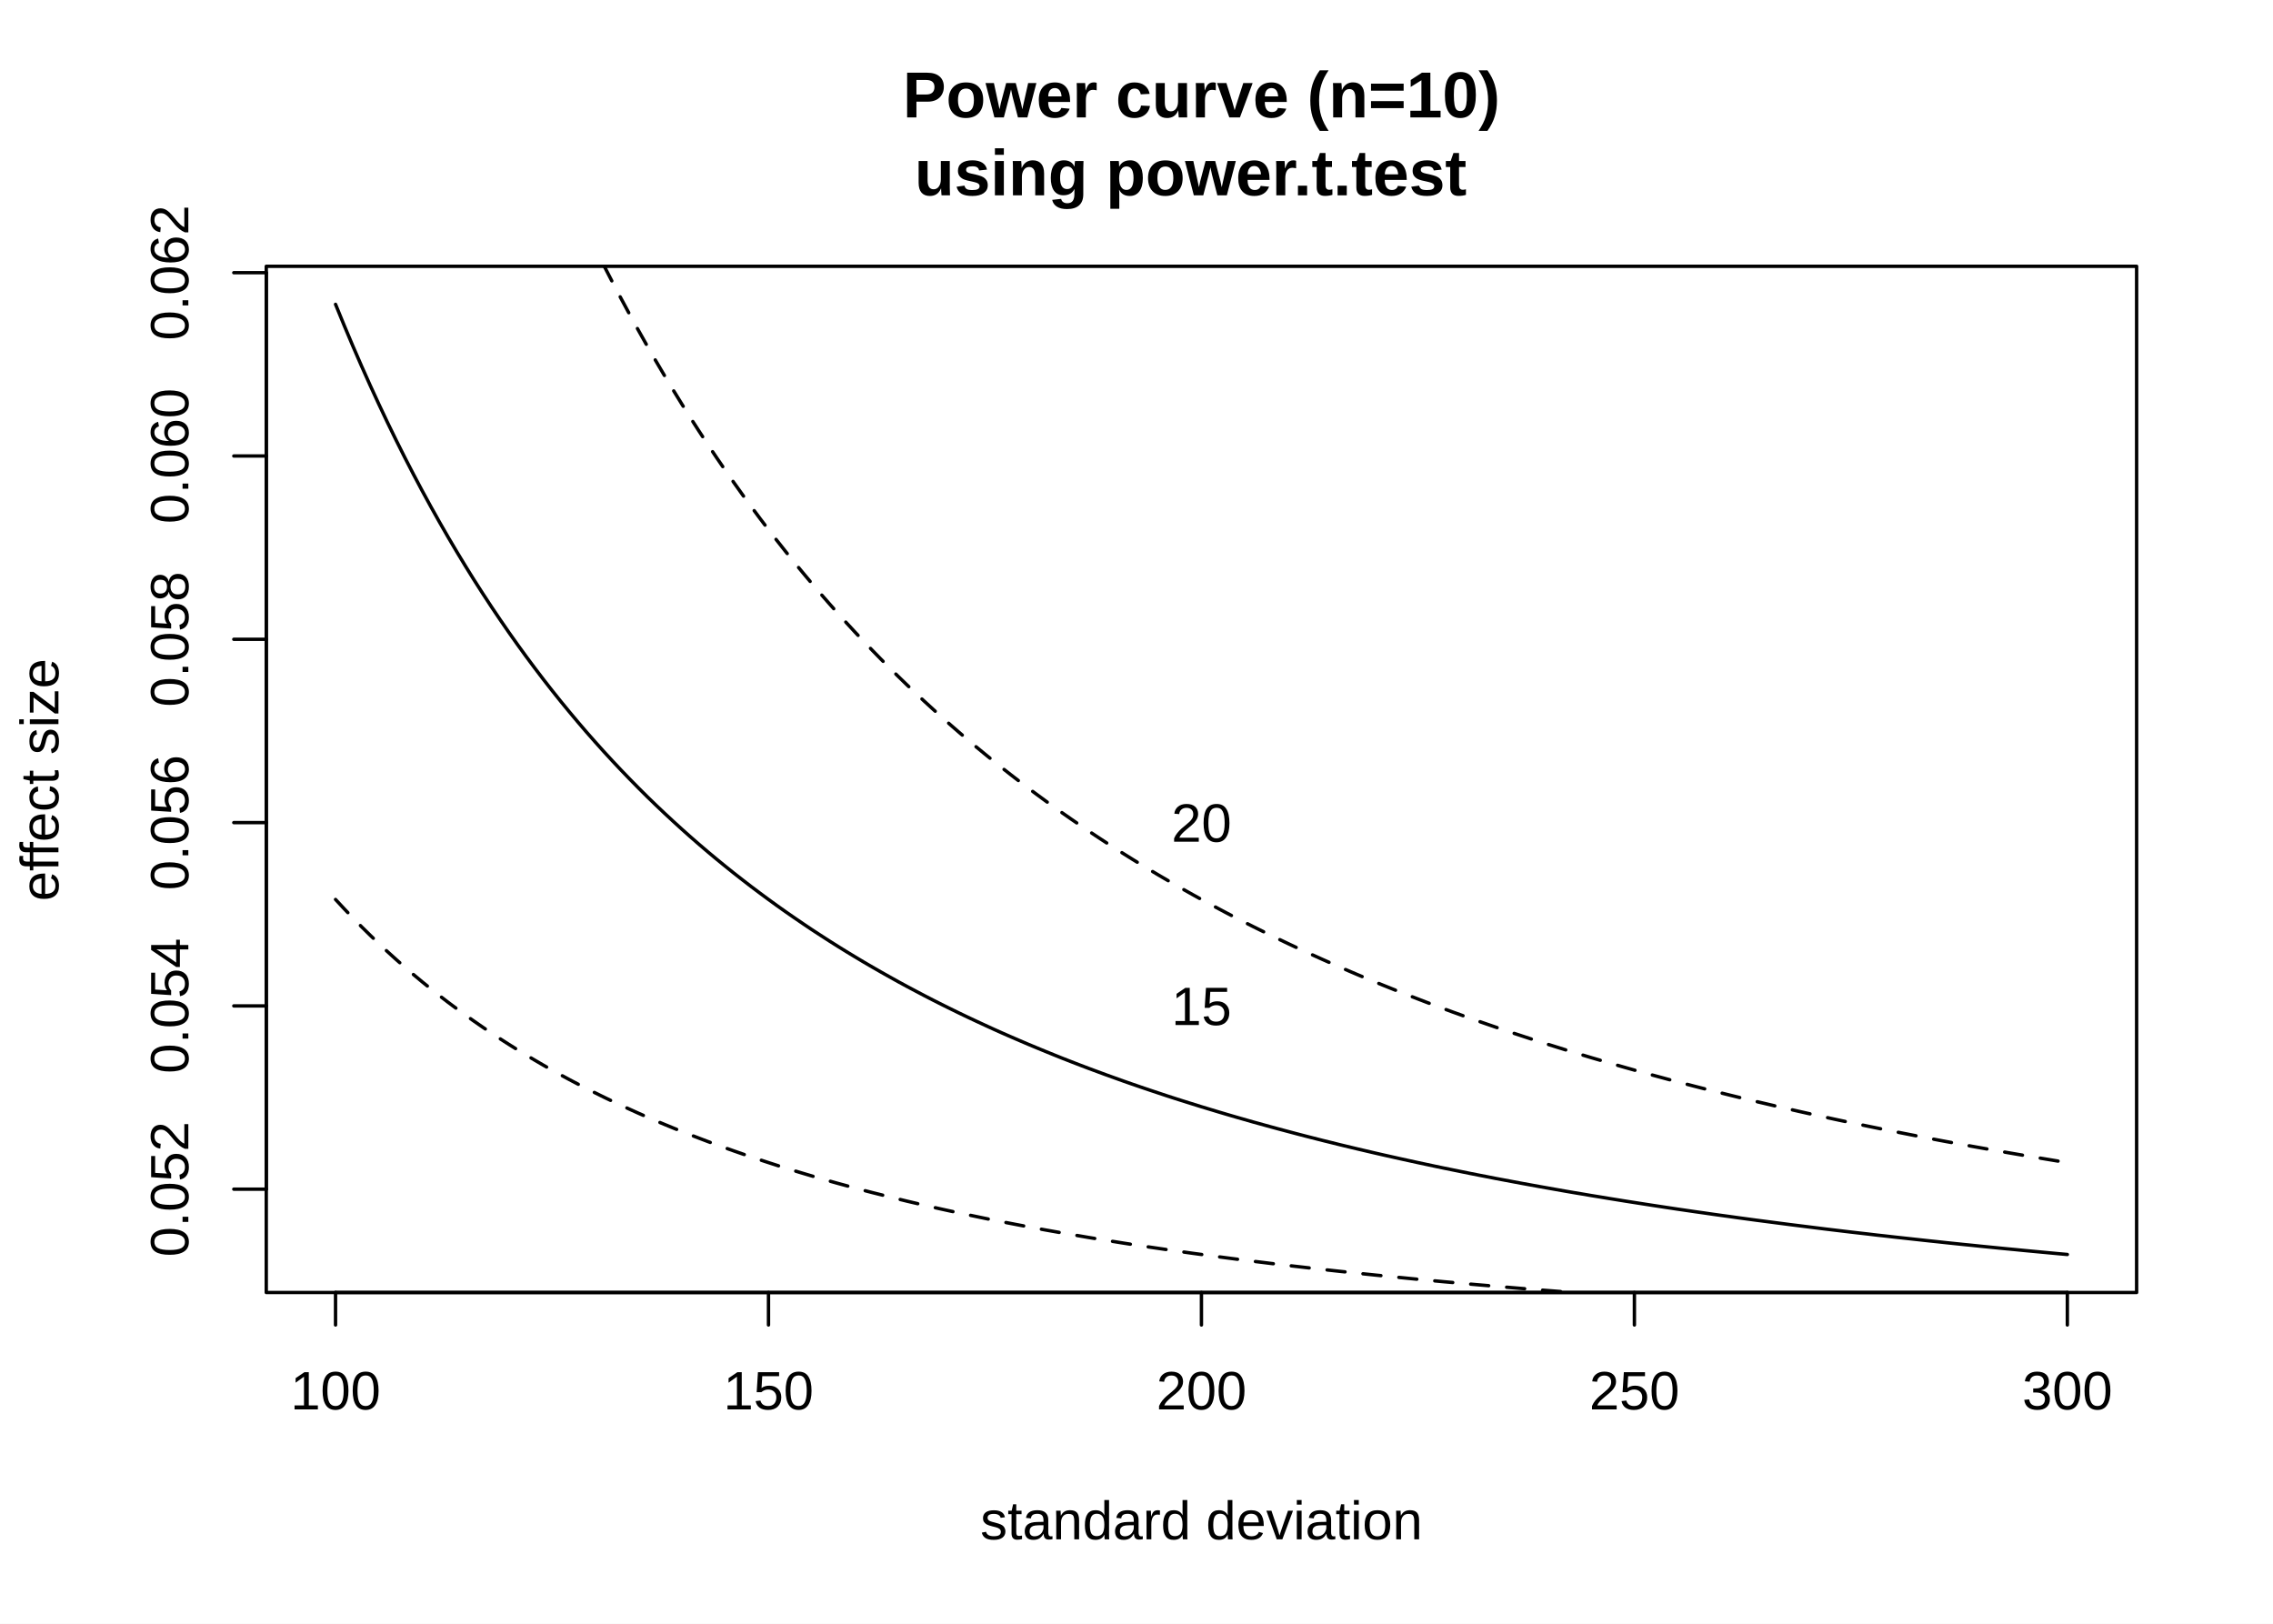
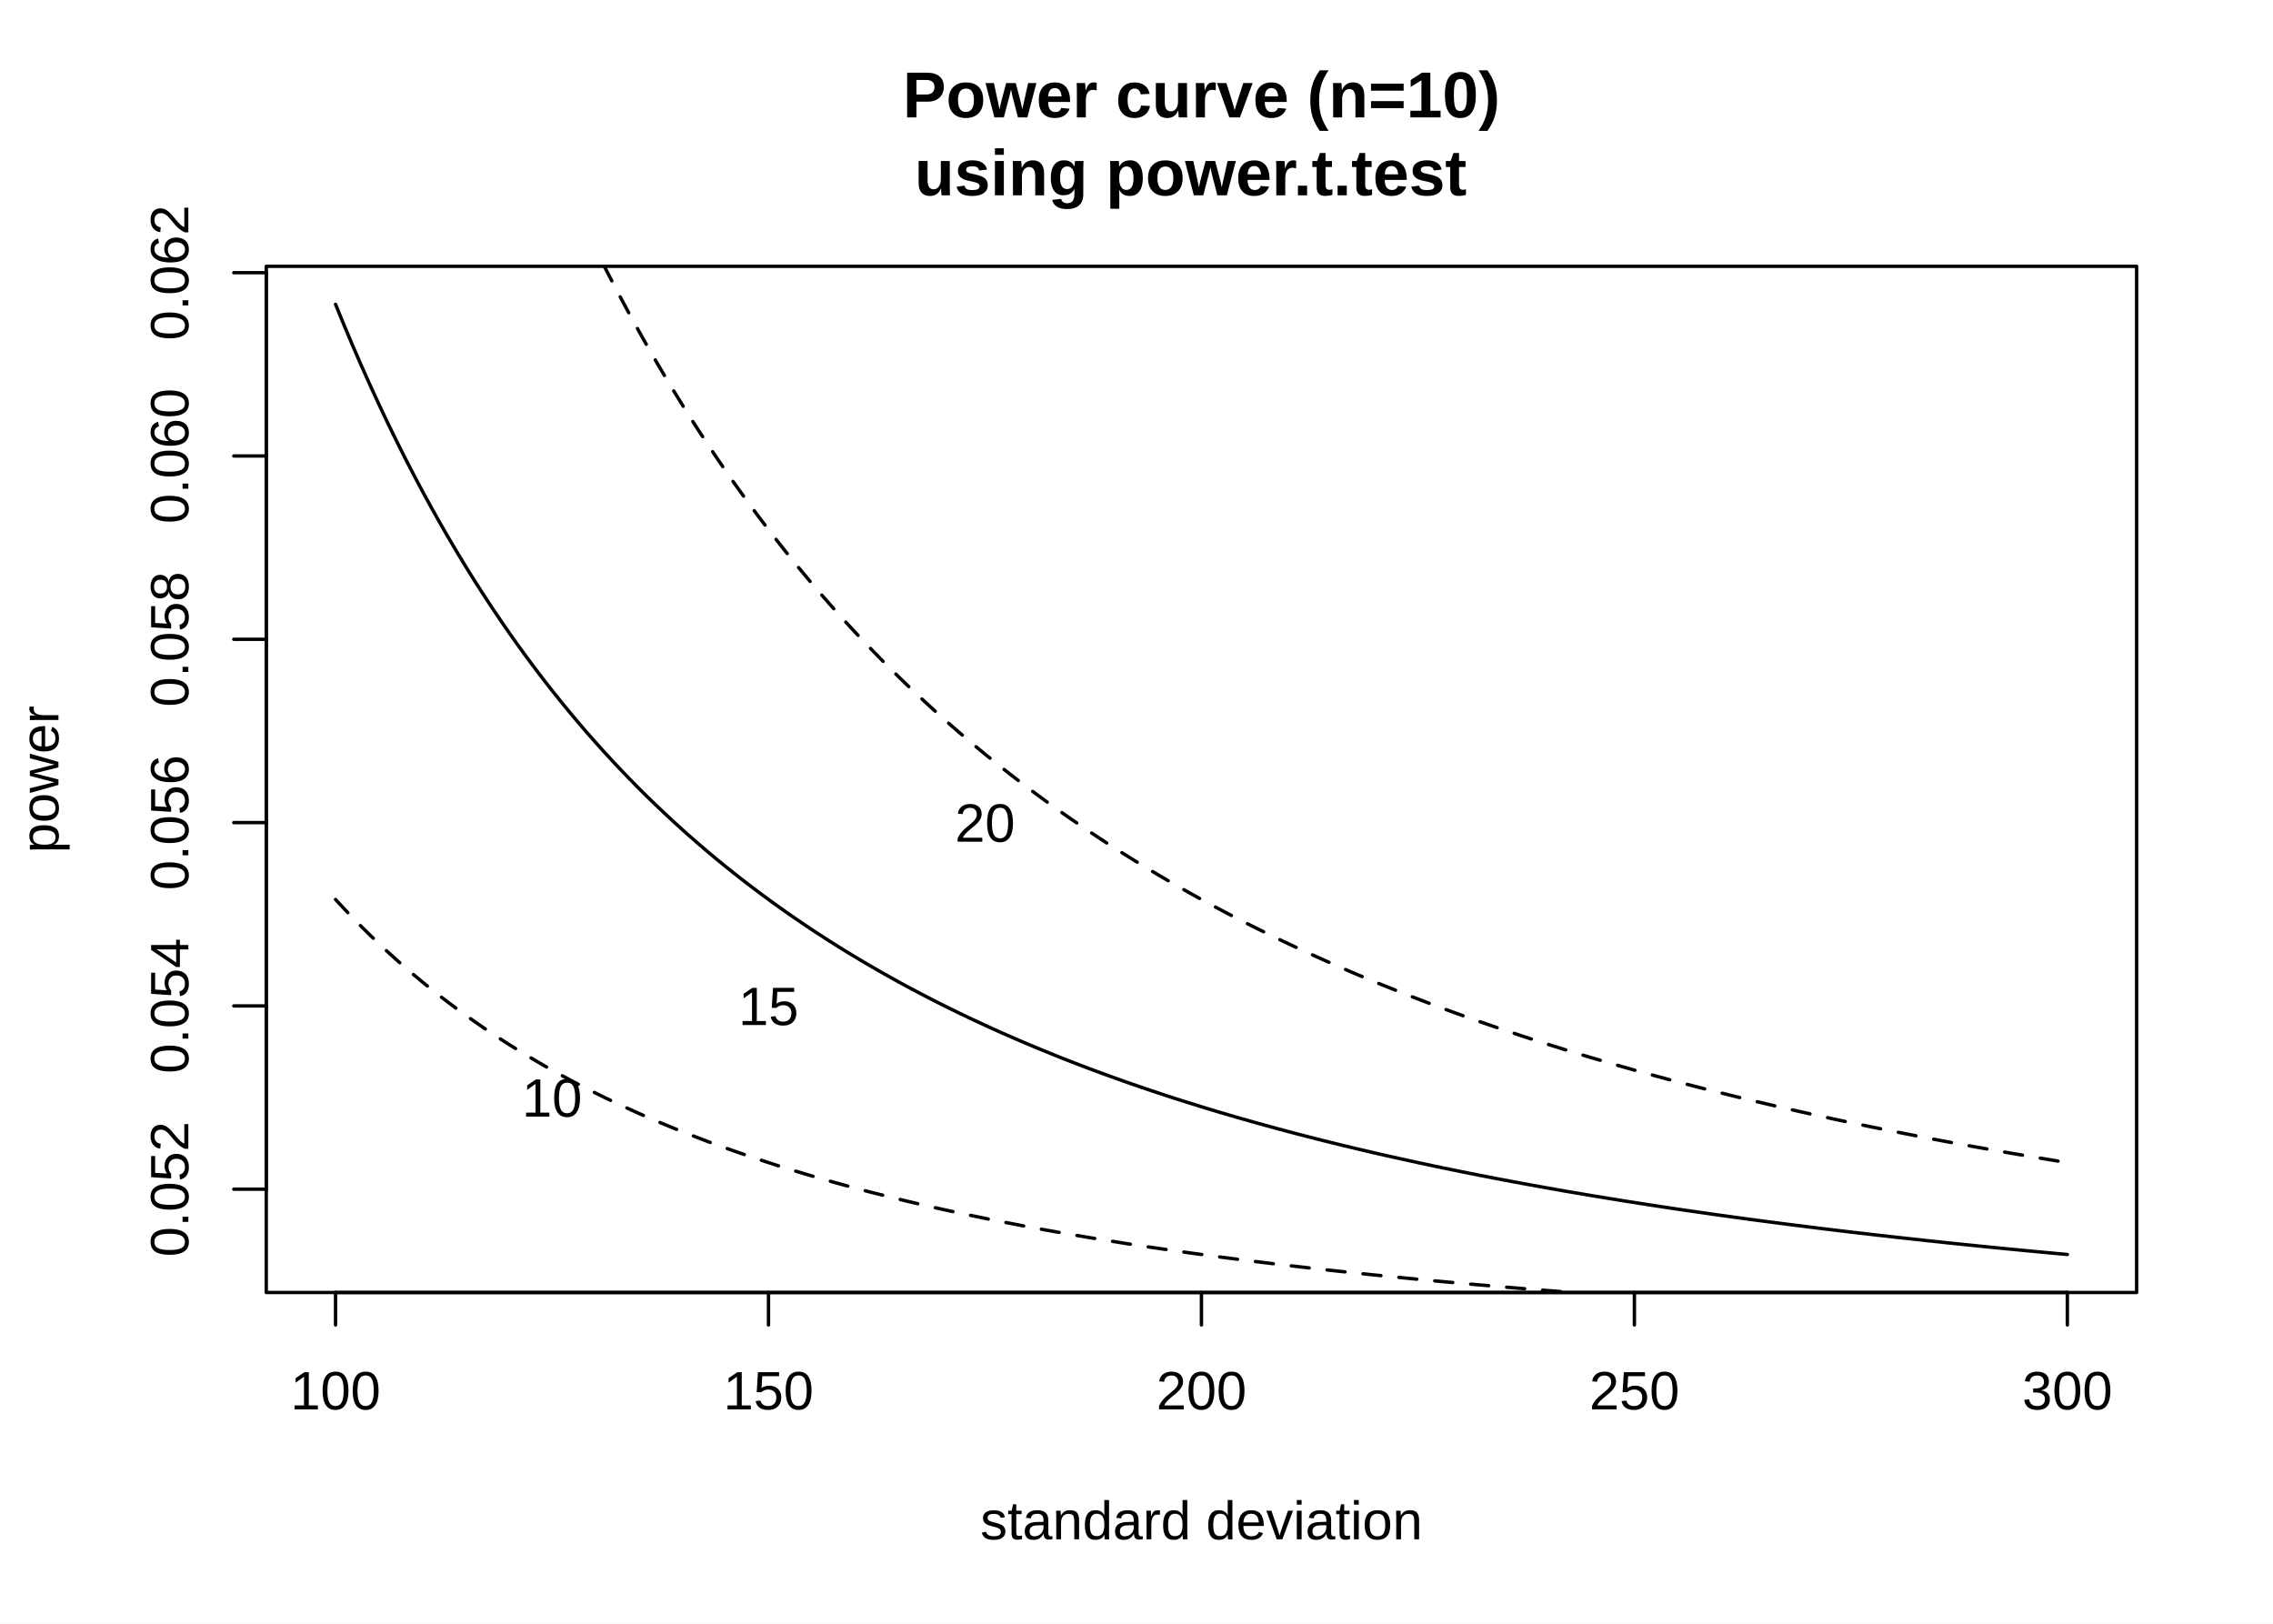
<svg xmlns="http://www.w3.org/2000/svg" viewBox="0 0 504.00 360.00">
  <defs>
    <style type="text/css">
    line, polyline, polygon, path, rect, circle {
      fill: none;
      stroke: #000000;
      stroke-linecap: round;
      stroke-linejoin: round;
      stroke-miterlimit: 10.00;
    }
  </style>
  </defs>
  <rect width="100%" height="100%" style="stroke: none; fill: #FFFFFF;" />
  <defs>
    <clipPath id="cpNTkuMDR8NDczLjc2fDI4Ni41Nnw1OS4wNA==">
      <rect x="59.04" y="59.04" width="414.72" height="227.52" />
    </clipPath>
  </defs>
  <polyline points="74.40,67.47 76.32,72.16 78.24,76.72 80.16,81.14 82.08,85.44 84.00,89.61 85.92,93.67 87.84,97.61 89.76,101.44 91.68,105.16 93.60,108.79 95.52,112.31 97.44,115.74 99.36,119.08 101.28,122.33 103.20,125.50 105.12,128.59 107.04,131.59 108.96,134.52 110.88,137.37 112.80,140.16 114.72,142.87 116.64,145.52 118.56,148.10 120.48,150.62 122.40,153.08 124.32,155.48 126.24,157.82 128.16,160.11 130.08,162.35 132.00,164.53 133.92,166.67 135.84,168.75 137.76,170.79 139.68,172.78 141.60,174.73 143.52,176.64 145.44,178.50 147.36,180.32 149.28,182.10 151.20,183.85 153.12,185.56 155.04,187.23 156.96,188.87 158.88,190.47 160.80,192.04 162.72,193.58 164.64,195.08 166.56,196.56 168.48,198.00 170.40,199.42 172.32,200.81 174.24,202.17 176.16,203.50 178.08,204.81 180.00,206.10 181.92,207.35 183.84,208.59 185.76,209.80 187.68,210.99 189.60,212.15 191.52,213.30 193.44,214.42 195.36,215.52 197.28,216.60 199.20,217.67 201.12,218.71 203.04,219.73 204.96,220.74 206.88,221.73 208.80,222.70 210.72,223.65 212.64,224.59 214.56,225.51 216.48,226.41 218.40,227.30 220.32,228.18 222.24,229.04 224.16,229.88 226.08,230.71 228.00,231.53 229.92,232.33 231.84,233.12 233.76,233.90 235.68,234.67 237.60,235.42 239.52,236.16 241.44,236.89 243.36,237.60 245.28,238.31 247.20,239.00 249.12,239.69 251.04,240.36 252.96,241.02 254.88,241.67 256.80,242.31 258.72,242.95 260.64,243.57 262.56,244.18 264.48,244.78 266.40,245.38 268.32,245.96 270.24,246.54 272.16,247.11 274.08,247.67 276.00,248.22 277.92,248.77 279.84,249.30 281.76,249.83 283.68,250.35 285.60,250.86 287.52,251.37 289.44,251.87 291.36,252.36 293.28,252.85 295.20,253.32 297.12,253.80 299.04,254.26 300.96,254.72 302.88,255.17 304.80,255.62 306.72,256.06 308.64,256.49 310.56,256.92 312.48,257.34 314.40,257.76 316.32,258.17 318.24,258.58 320.16,258.98 322.08,259.37 324.00,259.76 325.92,260.15 327.84,260.53 329.76,260.90 331.68,261.28 333.60,261.64 335.52,262.00 337.44,262.36 339.36,262.71 341.28,263.06 343.20,263.40 345.12,263.74 347.04,264.08 348.96,264.41 350.88,264.73 352.80,265.06 354.72,265.37 356.64,265.69 358.56,266.00 360.48,266.31 362.40,266.61 364.32,266.91 366.24,267.21 368.16,267.50 370.08,267.79 372.00,268.08 373.92,268.36 375.84,268.64 377.76,268.91 379.68,269.19 381.60,269.46 383.52,269.72 385.44,269.99 387.36,270.25 389.28,270.51 391.20,270.76 393.12,271.01 395.04,271.26 396.96,271.51 398.88,271.75 400.80,271.99 402.72,272.23 404.64,272.47 406.56,272.70 408.48,272.93 410.40,273.16 412.32,273.38 414.24,273.60 416.16,273.83 418.08,274.04 420.00,274.26 421.92,274.47 423.84,274.68 425.76,274.89 427.68,275.10 429.60,275.30 431.52,275.51 433.44,275.71 435.36,275.91 437.28,276.10 439.20,276.30 441.12,276.49 443.04,276.68 444.96,276.87 446.88,277.05 448.80,277.24 450.72,277.42 452.64,277.60 454.56,277.78 456.48,277.96 458.40,278.13 " style="stroke-width: 0.75;" clip-path="url(#cpNTkuMDR8NDczLjc2fDI4Ni41Nnw1OS4wNA==)" />
  <defs>
    <clipPath id="cpMC4wMHw1MDQuMDB8MzYwLjAwfDAuMDA=">
      <rect x="0.00" y="0.00" width="504.00" height="360.00" />
    </clipPath>
  </defs>
  <line x1="74.40" y1="286.56" x2="458.40" y2="286.56" style="stroke-width: 0.75;" clip-path="url(#cpMC4wMHw1MDQuMDB8MzYwLjAwfDAuMDA=)" />
  <line x1="74.40" y1="286.56" x2="74.40" y2="293.76" style="stroke-width: 0.75;" clip-path="url(#cpMC4wMHw1MDQuMDB8MzYwLjAwfDAuMDA=)" />
  <line x1="170.40" y1="286.56" x2="170.40" y2="293.76" style="stroke-width: 0.75;" clip-path="url(#cpMC4wMHw1MDQuMDB8MzYwLjAwfDAuMDA=)" />
  <line x1="266.40" y1="286.56" x2="266.40" y2="293.76" style="stroke-width: 0.75;" clip-path="url(#cpMC4wMHw1MDQuMDB8MzYwLjAwfDAuMDA=)" />
  <line x1="362.40" y1="286.56" x2="362.40" y2="293.76" style="stroke-width: 0.75;" clip-path="url(#cpMC4wMHw1MDQuMDB8MzYwLjAwfDAuMDA=)" />
  <line x1="458.40" y1="286.56" x2="458.40" y2="293.76" style="stroke-width: 0.75;" clip-path="url(#cpMC4wMHw1MDQuMDB8MzYwLjAwfDAuMDA=)" />
  <g clip-path="url(#cpMC4wMHw1MDQuMDB8MzYwLjAwfDAuMDA=)">
    <text x="64.39" y="312.48" style="font-size: 12.00px; font-family: Arial;" textLength="20.02px" lengthAdjust="spacingAndGlyphs">100</text>
  </g>
  <g clip-path="url(#cpMC4wMHw1MDQuMDB8MzYwLjAwfDAuMDA=)">
    <text x="160.39" y="312.48" style="font-size: 12.00px; font-family: Arial;" textLength="20.02px" lengthAdjust="spacingAndGlyphs">150</text>
  </g>
  <g clip-path="url(#cpMC4wMHw1MDQuMDB8MzYwLjAwfDAuMDA=)">
    <text x="256.39" y="312.48" style="font-size: 12.00px; font-family: Arial;" textLength="20.02px" lengthAdjust="spacingAndGlyphs">200</text>
  </g>
  <g clip-path="url(#cpMC4wMHw1MDQuMDB8MzYwLjAwfDAuMDA=)">
    <text x="352.39" y="312.48" style="font-size: 12.00px; font-family: Arial;" textLength="20.02px" lengthAdjust="spacingAndGlyphs">250</text>
  </g>
  <g clip-path="url(#cpMC4wMHw1MDQuMDB8MzYwLjAwfDAuMDA=)">
    <text x="448.39" y="312.48" style="font-size: 12.00px; font-family: Arial;" textLength="20.02px" lengthAdjust="spacingAndGlyphs">300</text>
  </g>
  <line x1="59.04" y1="263.65" x2="59.04" y2="60.46" style="stroke-width: 0.75;" clip-path="url(#cpMC4wMHw1MDQuMDB8MzYwLjAwfDAuMDA=)" />
  <line x1="59.04" y1="263.65" x2="51.84" y2="263.65" style="stroke-width: 0.75;" clip-path="url(#cpMC4wMHw1MDQuMDB8MzYwLjAwfDAuMDA=)" />
  <line x1="59.04" y1="223.02" x2="51.84" y2="223.02" style="stroke-width: 0.75;" clip-path="url(#cpMC4wMHw1MDQuMDB8MzYwLjAwfDAuMDA=)" />
  <line x1="59.04" y1="182.38" x2="51.84" y2="182.38" style="stroke-width: 0.75;" clip-path="url(#cpMC4wMHw1MDQuMDB8MzYwLjAwfDAuMDA=)" />
  <line x1="59.04" y1="141.74" x2="51.84" y2="141.74" style="stroke-width: 0.75;" clip-path="url(#cpMC4wMHw1MDQuMDB8MzYwLjAwfDAuMDA=)" />
  <line x1="59.04" y1="101.10" x2="51.84" y2="101.10" style="stroke-width: 0.75;" clip-path="url(#cpMC4wMHw1MDQuMDB8MzYwLjAwfDAuMDA=)" />
  <line x1="59.04" y1="60.46" x2="51.84" y2="60.46" style="stroke-width: 0.75;" clip-path="url(#cpMC4wMHw1MDQuMDB8MzYwLjAwfDAuMDA=)" />
  <g clip-path="url(#cpMC4wMHw1MDQuMDB8MzYwLjAwfDAuMDA=)">
    <text transform="translate(41.76,278.67) rotate(-90)" style="font-size: 12.00px; font-family: Arial;" textLength="30.03px" lengthAdjust="spacingAndGlyphs">0.052</text>
  </g>
  <g clip-path="url(#cpMC4wMHw1MDQuMDB8MzYwLjAwfDAuMDA=)">
    <text transform="translate(41.76,238.03) rotate(-90)" style="font-size: 12.00px; font-family: Arial;" textLength="30.03px" lengthAdjust="spacingAndGlyphs">0.054</text>
  </g>
  <g clip-path="url(#cpMC4wMHw1MDQuMDB8MzYwLjAwfDAuMDA=)">
    <text transform="translate(41.76,197.39) rotate(-90)" style="font-size: 12.00px; font-family: Arial;" textLength="30.03px" lengthAdjust="spacingAndGlyphs">0.056</text>
  </g>
  <g clip-path="url(#cpMC4wMHw1MDQuMDB8MzYwLjAwfDAuMDA=)">
    <text transform="translate(41.76,156.75) rotate(-90)" style="font-size: 12.00px; font-family: Arial;" textLength="30.03px" lengthAdjust="spacingAndGlyphs">0.058</text>
  </g>
  <g clip-path="url(#cpMC4wMHw1MDQuMDB8MzYwLjAwfDAuMDA=)">
    <text transform="translate(41.76,116.12) rotate(-90)" style="font-size: 12.00px; font-family: Arial;" textLength="30.03px" lengthAdjust="spacingAndGlyphs">0.060</text>
  </g>
  <g clip-path="url(#cpMC4wMHw1MDQuMDB8MzYwLjAwfDAuMDA=)">
    <text transform="translate(41.76,75.48) rotate(-90)" style="font-size: 12.00px; font-family: Arial;" textLength="30.03px" lengthAdjust="spacingAndGlyphs">0.062</text>
  </g>
  <polyline points="59.04,286.56 473.76,286.56 473.76,59.04 59.04,59.04 59.04,286.56 " style="stroke-width: 0.75;" clip-path="url(#cpMC4wMHw1MDQuMDB8MzYwLjAwfDAuMDA=)" />
  <g clip-path="url(#cpMC4wMHw1MDQuMDB8MzYwLjAwfDAuMDA=)">
    <text x="200.17" y="26.03" style="font-size: 14.40px; font-weight: bold; font-family: Arial;" textLength="132.45px" lengthAdjust="spacingAndGlyphs">Power curve (n=10)</text>
  </g>
  <g clip-path="url(#cpMC4wMHw1MDQuMDB8MzYwLjAwfDAuMDA=)">
    <text x="202.80" y="43.31" style="font-size: 14.40px; font-weight: bold; font-family: Arial;" textLength="127.21px" lengthAdjust="spacingAndGlyphs"> using power.t.test</text>
  </g>
  <g clip-path="url(#cpMC4wMHw1MDQuMDB8MzYwLjAwfDAuMDA=)">
    <text x="217.37" y="341.28" style="font-size: 12.00px; font-family: Arial;" textLength="98.07px" lengthAdjust="spacingAndGlyphs">standard deviation</text>
  </g>
  <g clip-path="url(#cpMC4wMHw1MDQuMDB8MzYwLjAwfDAuMDA=)">
-     <text transform="translate(12.96,199.81) rotate(-90)" style="font-size: 12.00px; font-family: Arial;" textLength="54.02px" lengthAdjust="spacingAndGlyphs">effect size</text>
+     <text transform="translate(12.96,189.14) rotate(-90)" style="font-size: 12.00px; font-family: Arial;" textLength="32.68px" lengthAdjust="spacingAndGlyphs">power</text>
  </g>
  <defs>
    <clipPath id="cpNTkuMDR8NDczLjc2fDI4Ni41Nnw1OS4wNA==">
      <rect x="59.04" y="59.04" width="414.72" height="227.52" />
    </clipPath>
  </defs>
  <polyline points="74.40,199.42 76.32,201.49 78.24,203.50 80.16,205.46 82.08,207.35 84.00,209.20 85.92,210.99 87.84,212.73 89.76,214.42 91.68,216.07 93.60,217.67 95.52,219.22 97.44,220.74 99.36,222.22 101.28,223.65 103.20,225.05 105.12,226.41 107.04,227.74 108.96,229.04 110.88,230.30 112.80,231.53 114.72,232.73 116.64,233.90 118.56,235.04 120.48,236.16 122.40,237.25 124.32,238.31 126.24,239.35 128.16,240.36 130.08,241.35 132.00,242.31 133.92,243.26 135.84,244.18 137.76,245.08 139.68,245.96 141.60,246.83 143.52,247.67 145.44,248.50 147.36,249.30 149.28,250.09 151.20,250.86 153.12,251.62 155.04,252.36 156.96,253.09 158.88,253.80 160.80,254.49 162.72,255.17 164.64,255.84 166.56,256.49 168.48,257.13 170.40,257.76 172.32,258.38 174.24,258.98 176.16,259.57 178.08,260.15 180.00,260.72 181.92,261.28 183.84,261.82 185.76,262.36 187.68,262.88 189.60,263.40 191.52,263.91 193.44,264.41 195.36,264.89 197.28,265.37 199.20,265.84 201.12,266.31 203.04,266.76 204.96,267.21 206.88,267.65 208.80,268.08 210.72,268.50 212.64,268.91 214.56,269.32 216.48,269.72 218.40,270.12 220.32,270.51 222.24,270.89 224.16,271.26 226.08,271.63 228.00,271.99 229.92,272.35 231.84,272.70 233.76,273.04 235.68,273.38 237.60,273.72 239.52,274.04 241.44,274.37 243.36,274.68 245.28,275.00 247.20,275.30 249.12,275.61 251.04,275.91 252.96,276.20 254.88,276.49 256.80,276.77 258.72,277.05 260.64,277.33 262.56,277.60 264.48,277.87 266.40,278.13 268.32,278.39 270.24,278.65 272.16,278.90 274.08,279.15 276.00,279.39 277.92,279.64 279.84,279.87 281.76,280.11 283.68,280.34 285.60,280.57 287.52,280.79 289.44,281.01 291.36,281.23 293.28,281.45 295.20,281.66 297.12,281.87 299.04,282.07 300.96,282.28 302.88,282.48 304.80,282.68 306.72,282.87 308.64,283.06 310.56,283.25 312.48,283.44 314.40,283.63 316.32,283.81 318.24,283.99 320.16,284.17 322.08,284.34 324.00,284.52 325.92,284.69 327.84,284.86 329.76,285.02 331.68,285.19 333.60,285.35 335.52,285.51 337.44,285.67 339.36,285.82 341.28,285.98 343.20,286.13 345.12,286.28 347.04,286.43 348.96,286.58 350.88,286.72 352.80,286.86 354.72,287.01 356.64,287.15 358.56,287.28 360.48,287.42 362.40,287.56 364.32,287.69 366.24,287.82 368.16,287.95 370.08,288.08 372.00,288.21 373.92,288.33 375.84,288.45 377.76,288.58 379.68,288.70 381.60,288.82 383.52,288.94 385.44,289.05 387.36,289.17 389.28,289.28 391.20,289.40 393.12,289.51 395.04,289.62 396.96,289.73 398.88,289.84 400.80,289.94 402.72,290.05 404.64,290.15 406.56,290.26 408.48,290.36 410.40,290.46 412.32,290.56 414.24,290.66 416.16,290.76 418.08,290.85 420.00,290.95 421.92,291.05 423.84,291.14 425.76,291.23 427.68,291.32 429.60,291.41 431.52,291.50 433.44,291.59 435.36,291.68 437.28,291.77 439.20,291.86 441.12,291.94 443.04,292.03 444.96,292.11 446.88,292.19 448.80,292.27 450.72,292.35 452.64,292.43 454.56,292.51 456.48,292.59 458.40,292.67 " style="stroke-width: 0.75; stroke-dasharray: 4.00,4.00;" clip-path="url(#cpNTkuMDR8NDczLjc2fDI4Ni41Nnw1OS4wNA==)" />
  <polyline points="108.45,0.00 108.96,1.39 110.88,6.50 112.80,11.48 114.72,16.33 116.64,21.07 118.56,25.69 120.48,30.20 122.40,34.60 124.32,38.89 126.24,43.09 128.16,47.18 130.08,51.18 132.00,55.08 133.92,58.90 135.84,62.63 137.76,66.27 139.68,69.83 141.60,73.31 143.52,76.72 145.44,80.05 147.36,83.31 149.28,86.49 151.20,89.61 153.12,92.67 155.04,95.65 156.96,98.58 158.88,101.44 160.80,104.24 162.72,106.99 164.64,109.68 166.56,112.31 168.48,114.90 170.40,117.43 172.32,119.90 174.24,122.33 176.16,124.72 178.08,127.05 180.00,129.34 181.92,131.59 183.84,133.79 185.76,135.96 187.68,138.08 189.60,140.16 191.52,142.20 193.44,144.20 195.36,146.17 197.28,148.10 199.20,150.00 201.12,151.86 203.04,153.68 204.96,155.48 206.88,157.24 208.80,158.97 210.72,160.68 212.64,162.35 214.56,163.99 216.48,165.61 218.40,167.19 220.32,168.75 222.24,170.28 224.16,171.79 226.08,173.27 228.00,174.73 229.92,176.16 231.84,177.57 233.76,178.96 235.68,180.32 237.60,181.66 239.52,182.98 241.44,184.28 243.36,185.56 245.28,186.82 247.20,188.05 249.12,189.27 251.04,190.47 252.96,191.65 254.88,192.81 256.80,193.96 258.72,195.08 260.64,196.19 262.56,197.28 264.48,198.36 266.40,199.42 268.32,200.46 270.24,201.49 272.16,202.51 274.08,203.50 276.00,204.49 277.92,205.46 279.84,206.41 281.76,207.35 283.68,208.28 285.60,209.20 287.52,210.10 289.44,210.99 291.36,211.86 293.28,212.73 295.20,213.58 297.12,214.42 299.04,215.25 300.96,216.07 302.88,216.87 304.80,217.67 306.72,218.45 308.64,219.22 310.56,219.99 312.48,220.74 314.40,221.48 316.32,222.22 318.24,222.94 320.16,223.65 322.08,224.36 324.00,225.05 325.92,225.74 327.84,226.41 329.76,227.08 331.68,227.74 333.60,228.39 335.52,229.04 337.44,229.67 339.36,230.30 341.28,230.92 343.20,231.53 345.12,232.13 347.04,232.73 348.96,233.32 350.88,233.90 352.80,234.48 354.72,235.04 356.64,235.60 358.56,236.16 360.48,236.71 362.40,237.25 364.32,237.78 366.24,238.31 368.16,238.83 370.08,239.35 372.00,239.85 373.92,240.36 375.84,240.86 377.76,241.35 379.68,241.83 381.60,242.31 383.52,242.79 385.44,243.26 387.36,243.72 389.28,244.18 391.20,244.63 393.12,245.08 395.04,245.53 396.96,245.96 398.88,246.40 400.80,246.83 402.72,247.25 404.64,247.67 406.56,248.09 408.48,248.50 410.40,248.90 412.32,249.30 414.24,249.70 416.16,250.09 418.08,250.48 420.00,250.86 421.92,251.24 423.84,251.62 425.76,251.99 427.68,252.36 429.60,252.73 431.52,253.09 433.44,253.44 435.36,253.80 437.28,254.15 439.20,254.49 441.12,254.83 443.04,255.17 444.96,255.51 446.88,255.84 448.80,256.17 450.72,256.49 452.64,256.81 454.56,257.13 456.48,257.45 458.40,257.76 " style="stroke-width: 0.75; stroke-dasharray: 4.00,4.00;" clip-path="url(#cpNTkuMDR8NDczLjc2fDI4Ni41Nnw1OS4wNA==)" />
  <g clip-path="url(#cpNTkuMDR8NDczLjc2fDI4Ni41Nnw1OS4wNA==)">
-     <text x="259.73" y="308.53" style="font-size: 12.00px; font-family: Arial;" textLength="13.35px" lengthAdjust="spacingAndGlyphs">10</text>
+     <text x="115.73" y="247.57" style="font-size: 12.00px; font-family: Arial;" textLength="13.35px" lengthAdjust="spacingAndGlyphs">10</text>
  </g>
  <g clip-path="url(#cpNTkuMDR8NDczLjc2fDI4Ni41Nnw1OS4wNA==)">
-     <text x="259.73" y="227.26" style="font-size: 12.00px; font-family: Arial;" textLength="13.35px" lengthAdjust="spacingAndGlyphs">15</text>
+     <text x="163.73" y="227.26" style="font-size: 12.00px; font-family: Arial;" textLength="13.35px" lengthAdjust="spacingAndGlyphs">15</text>
  </g>
  <g clip-path="url(#cpNTkuMDR8NDczLjc2fDI4Ni41Nnw1OS4wNA==)">
-     <text x="259.73" y="186.62" style="font-size: 12.00px; font-family: Arial;" textLength="13.35px" lengthAdjust="spacingAndGlyphs">20</text>
+     <text x="211.73" y="186.62" style="font-size: 12.00px; font-family: Arial;" textLength="13.35px" lengthAdjust="spacingAndGlyphs">20</text>
  </g>
</svg>
